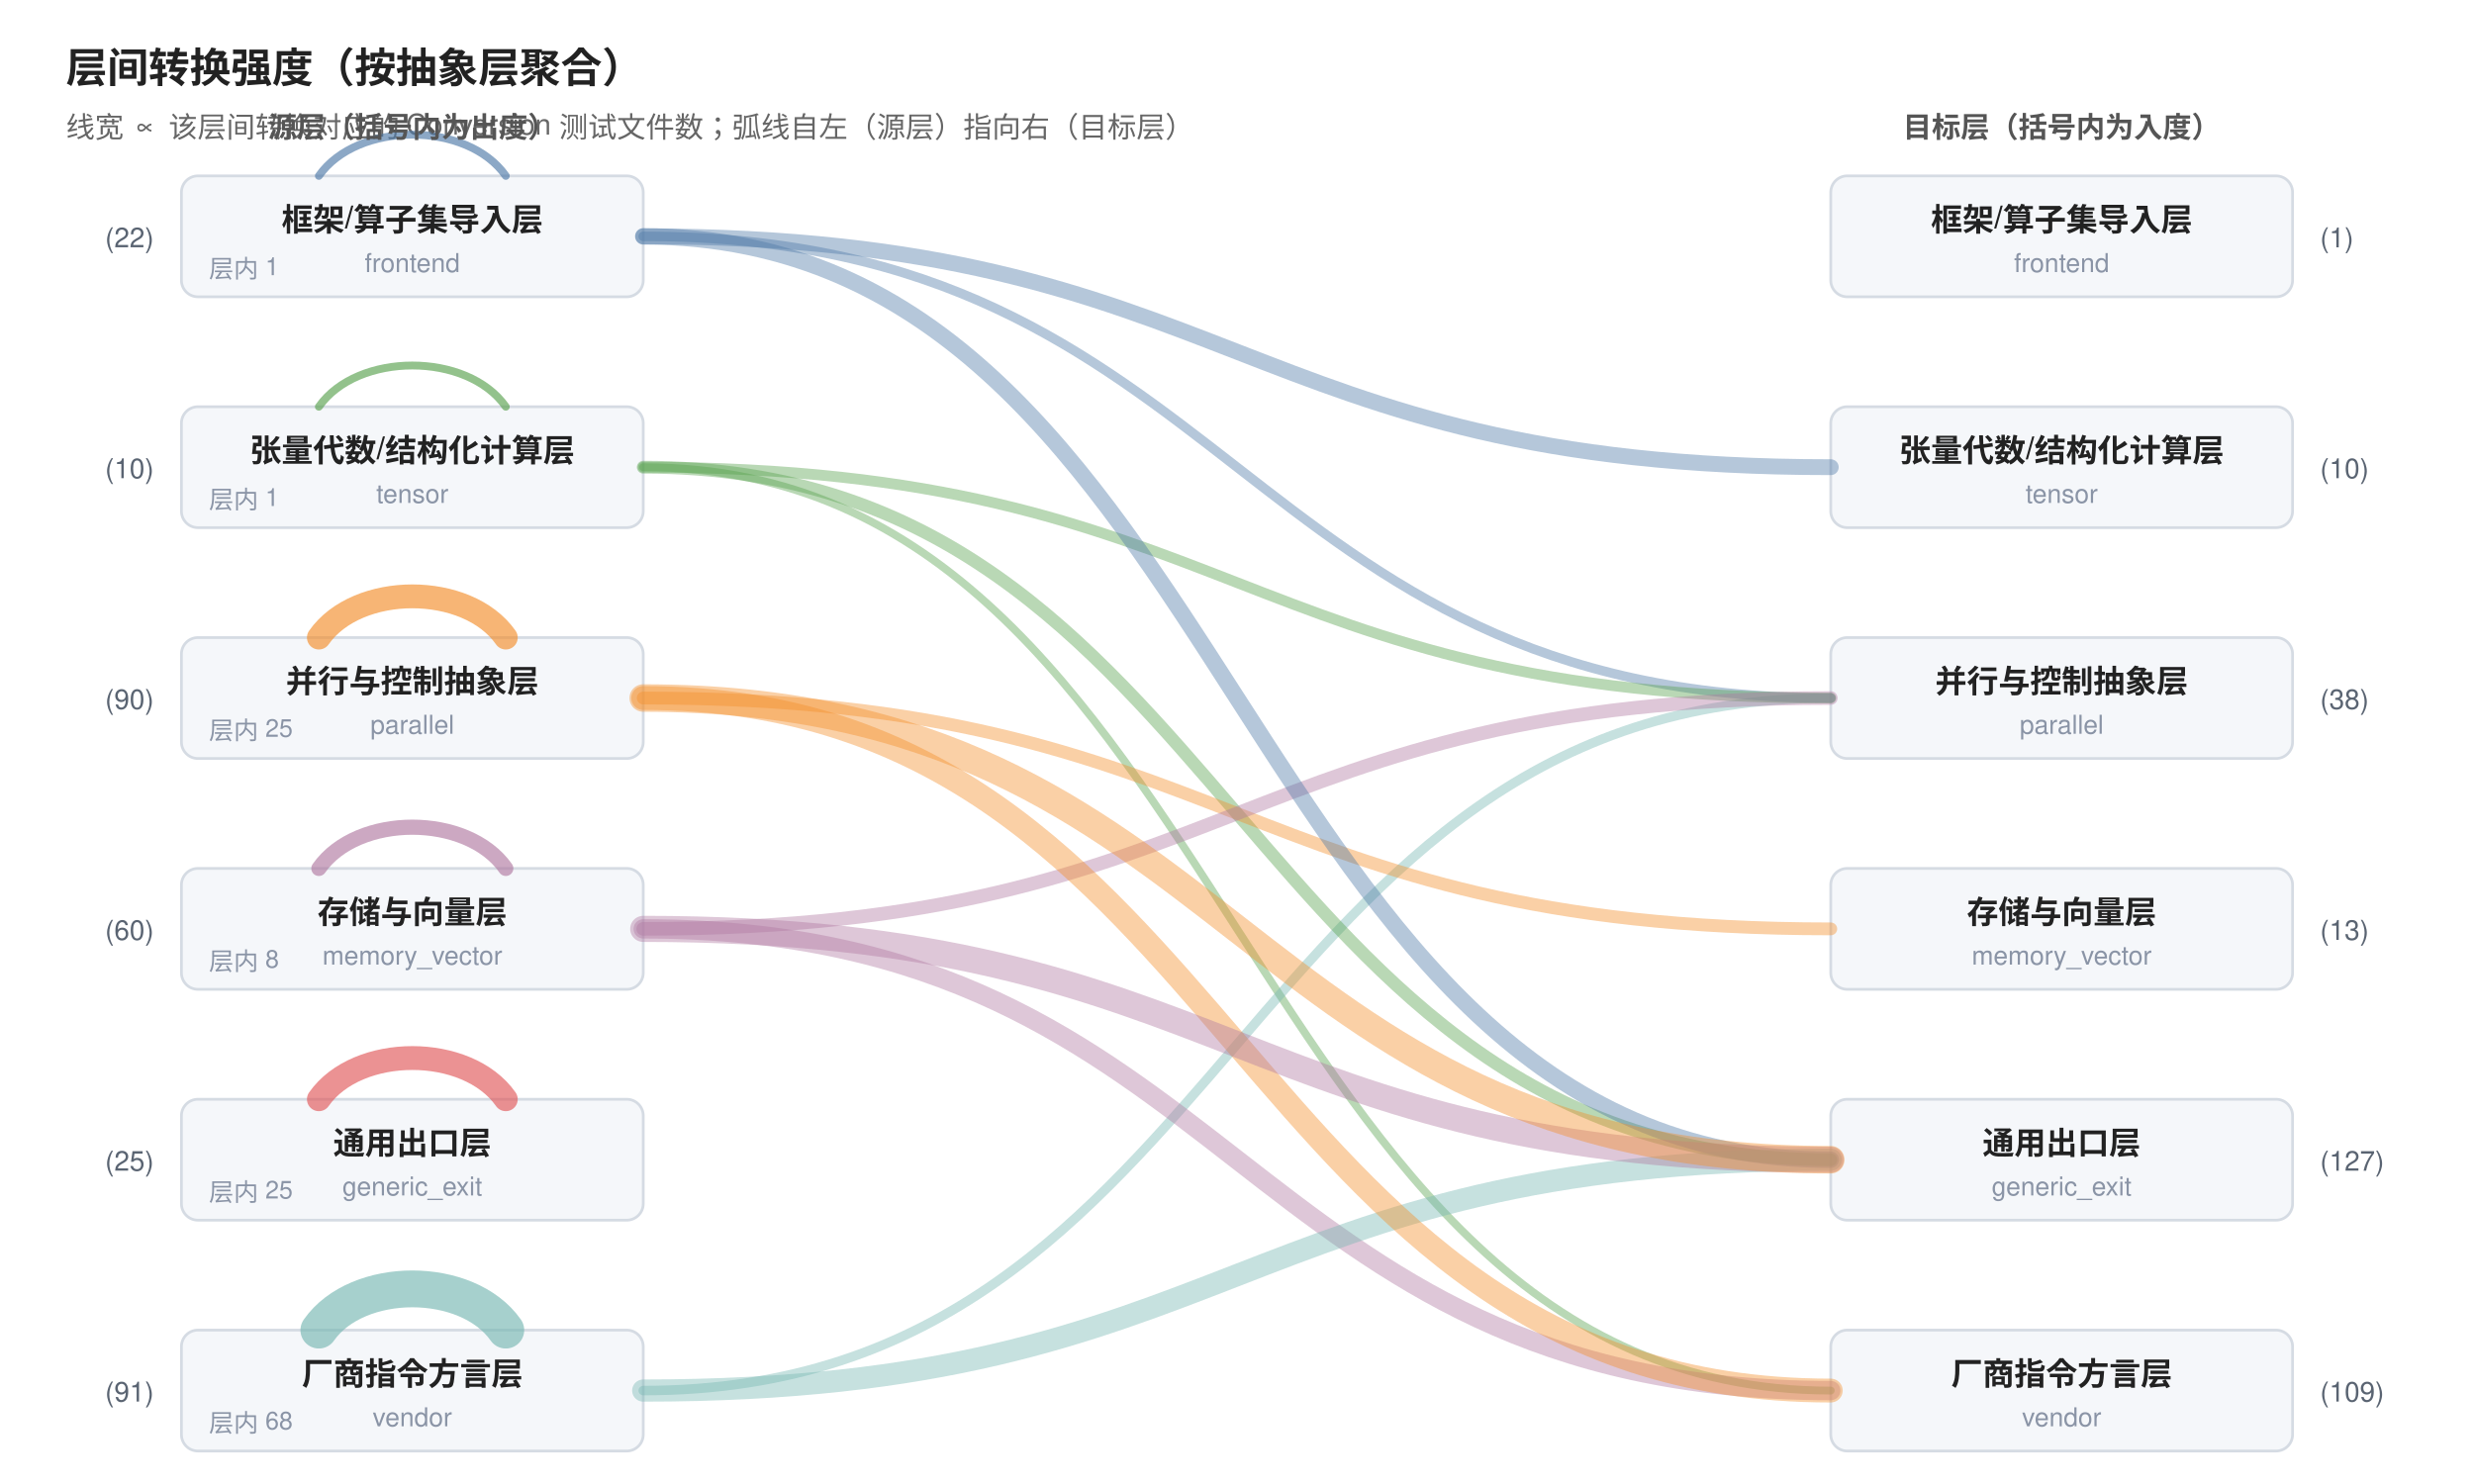
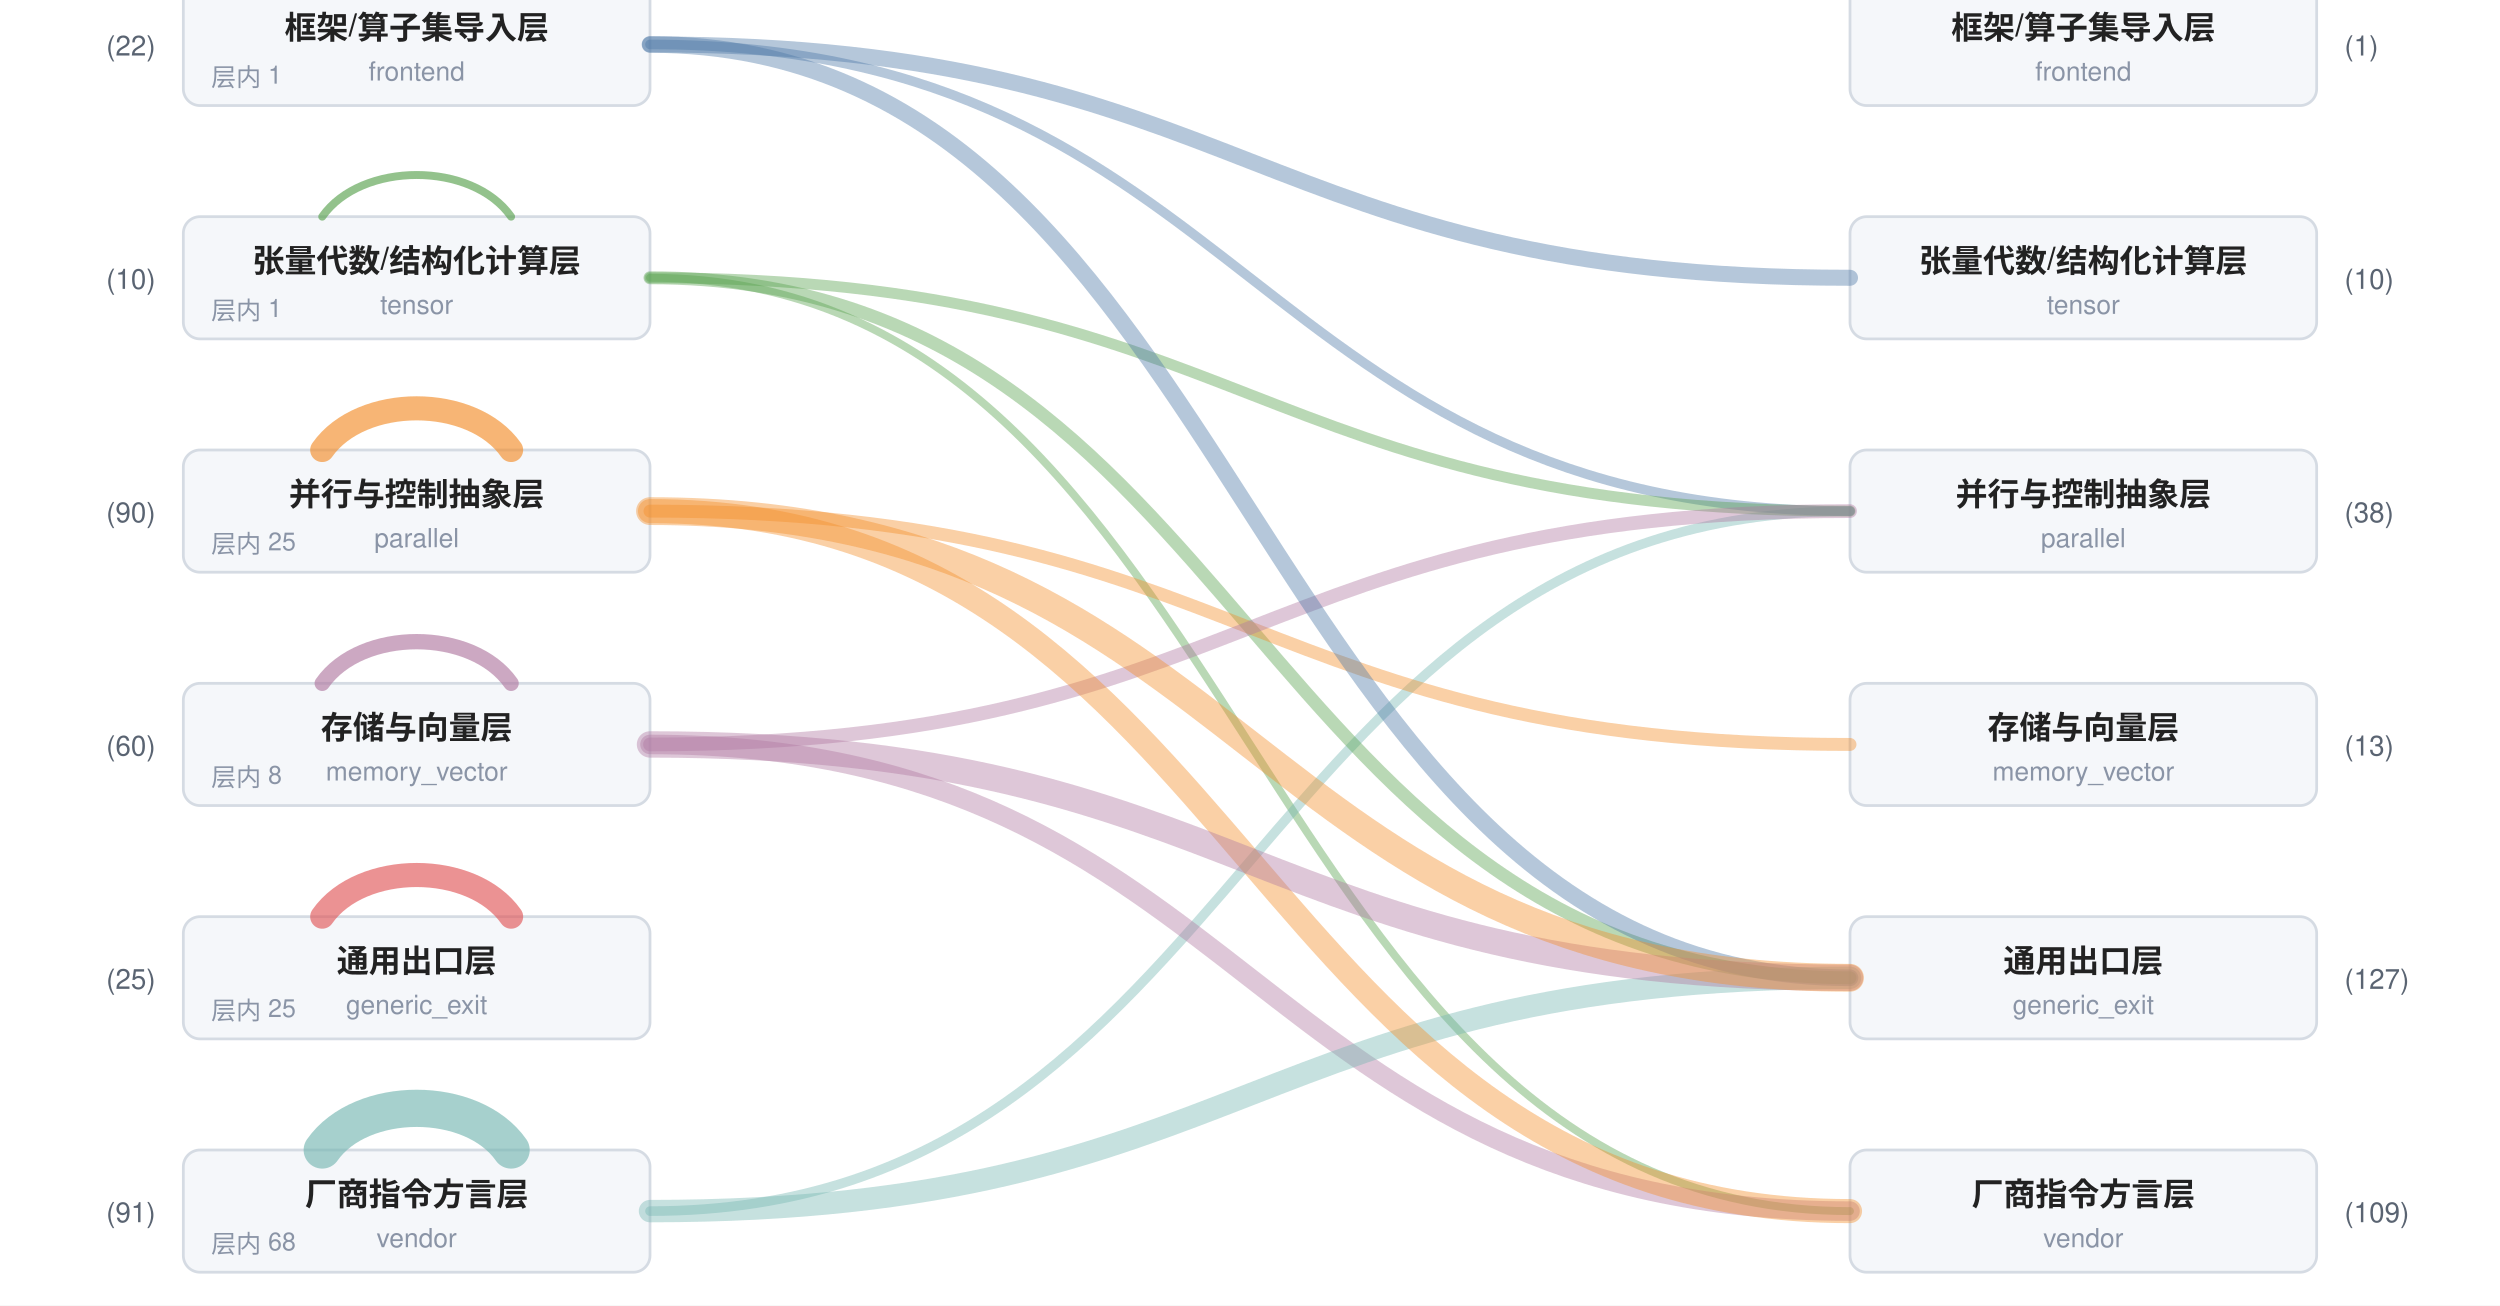
- <svg xmlns="http://www.w3.org/2000/svg" width="900" height="540" viewBox="0 0 900 540" font-family="Helvetica,Arial,sans-serif">
-   <rect width="900" height="540" fill="#ffffff" />
-   <text x="24.0" y="30.0" font-size="15" text-anchor="start" fill="#222" font-weight="bold" opacity="1.0">层间转换强度（按抽象层聚合）</text>
-   <text x="24.0" y="50.0" font-size="10.5" text-anchor="start" fill="#666" font-weight="normal" opacity="1.0">线宽 ∝ 该层间转换对应的 Conversion 测试文件数；弧线自左（源层）指向右（目标层）</text>
-   <rect x="66.0" y="64.0" width="168.0" height="44.0" rx="6" fill="#f5f7fa" stroke="#d5dbe3" stroke-width="1" opacity="1.0" />
-   <text x="150.0" y="84.0" font-size="11.5" text-anchor="middle" fill="#222" font-weight="bold" opacity="1.0">框架/算子集导入层</text>
-   <text x="150.0" y="99.0" font-size="9.5" text-anchor="middle" fill="#8a94a6" font-weight="normal" opacity="1.0">frontend</text>
-   <rect x="666.0" y="64.0" width="168.0" height="44.0" rx="6" fill="#f5f7fa" stroke="#d5dbe3" stroke-width="1" opacity="1.0" />
-   <text x="750.0" y="84.0" font-size="11.5" text-anchor="middle" fill="#222" font-weight="bold" opacity="1.0">框架/算子集导入层</text>
-   <text x="750.0" y="99.0" font-size="9.5" text-anchor="middle" fill="#8a94a6" font-weight="normal" opacity="1.0">frontend</text>
-   <rect x="66.0" y="148.0" width="168.0" height="44.0" rx="6" fill="#f5f7fa" stroke="#d5dbe3" stroke-width="1" opacity="1.0" />
-   <text x="150.0" y="168.0" font-size="11.5" text-anchor="middle" fill="#222" font-weight="bold" opacity="1.0">张量代数/结构化计算层</text>
-   <text x="150.0" y="183.0" font-size="9.5" text-anchor="middle" fill="#8a94a6" font-weight="normal" opacity="1.0">tensor</text>
-   <rect x="666.0" y="148.0" width="168.0" height="44.0" rx="6" fill="#f5f7fa" stroke="#d5dbe3" stroke-width="1" opacity="1.0" />
-   <text x="750.0" y="168.0" font-size="11.5" text-anchor="middle" fill="#222" font-weight="bold" opacity="1.0">张量代数/结构化计算层</text>
-   <text x="750.0" y="183.0" font-size="9.5" text-anchor="middle" fill="#8a94a6" font-weight="normal" opacity="1.0">tensor</text>
-   <rect x="66.0" y="232.0" width="168.0" height="44.0" rx="6" fill="#f5f7fa" stroke="#d5dbe3" stroke-width="1" opacity="1.0" />
-   <text x="150.0" y="252.0" font-size="11.5" text-anchor="middle" fill="#222" font-weight="bold" opacity="1.0">并行与控制抽象层</text>
-   <text x="150.0" y="267.0" font-size="9.5" text-anchor="middle" fill="#8a94a6" font-weight="normal" opacity="1.0">parallel</text>
-   <rect x="666.0" y="232.0" width="168.0" height="44.0" rx="6" fill="#f5f7fa" stroke="#d5dbe3" stroke-width="1" opacity="1.0" />
-   <text x="750.0" y="252.0" font-size="11.5" text-anchor="middle" fill="#222" font-weight="bold" opacity="1.0">并行与控制抽象层</text>
-   <text x="750.0" y="267.0" font-size="9.5" text-anchor="middle" fill="#8a94a6" font-weight="normal" opacity="1.0">parallel</text>
-   <rect x="66.0" y="316.0" width="168.0" height="44.0" rx="6" fill="#f5f7fa" stroke="#d5dbe3" stroke-width="1" opacity="1.0" />
-   <text x="150.0" y="336.0" font-size="11.5" text-anchor="middle" fill="#222" font-weight="bold" opacity="1.0">存储与向量层</text>
-   <text x="150.0" y="351.0" font-size="9.5" text-anchor="middle" fill="#8a94a6" font-weight="normal" opacity="1.0">memory_vector</text>
-   <rect x="666.0" y="316.0" width="168.0" height="44.0" rx="6" fill="#f5f7fa" stroke="#d5dbe3" stroke-width="1" opacity="1.0" />
-   <text x="750.0" y="336.0" font-size="11.5" text-anchor="middle" fill="#222" font-weight="bold" opacity="1.0">存储与向量层</text>
-   <text x="750.0" y="351.0" font-size="9.5" text-anchor="middle" fill="#8a94a6" font-weight="normal" opacity="1.0">memory_vector</text>
-   <rect x="66.0" y="400.0" width="168.0" height="44.0" rx="6" fill="#f5f7fa" stroke="#d5dbe3" stroke-width="1" opacity="1.0" />
-   <text x="150.0" y="420.0" font-size="11.5" text-anchor="middle" fill="#222" font-weight="bold" opacity="1.0">通用出口层</text>
-   <text x="150.0" y="435.0" font-size="9.5" text-anchor="middle" fill="#8a94a6" font-weight="normal" opacity="1.0">generic_exit</text>
-   <rect x="666.0" y="400.0" width="168.0" height="44.0" rx="6" fill="#f5f7fa" stroke="#d5dbe3" stroke-width="1" opacity="1.0" />
-   <text x="750.0" y="420.0" font-size="11.5" text-anchor="middle" fill="#222" font-weight="bold" opacity="1.0">通用出口层</text>
-   <text x="750.0" y="435.0" font-size="9.5" text-anchor="middle" fill="#8a94a6" font-weight="normal" opacity="1.0">generic_exit</text>
-   <rect x="66.0" y="484.0" width="168.0" height="44.0" rx="6" fill="#f5f7fa" stroke="#d5dbe3" stroke-width="1" opacity="1.0" />
-   <text x="150.0" y="504.0" font-size="11.5" text-anchor="middle" fill="#222" font-weight="bold" opacity="1.0">厂商指令方言层</text>
-   <text x="150.0" y="519.0" font-size="9.5" text-anchor="middle" fill="#8a94a6" font-weight="normal" opacity="1.0">vendor</text>
-   <rect x="666.0" y="484.0" width="168.0" height="44.0" rx="6" fill="#f5f7fa" stroke="#d5dbe3" stroke-width="1" opacity="1.0" />
-   <text x="750.0" y="504.0" font-size="11.5" text-anchor="middle" fill="#222" font-weight="bold" opacity="1.0">厂商指令方言层</text>
-   <text x="750.0" y="519.0" font-size="9.5" text-anchor="middle" fill="#8a94a6" font-weight="normal" opacity="1.0">vendor</text>
-   <path d="M 234.0 170.0 C 450.0 170.0 450.0 506.0 666.0 506.0" fill="none" stroke="#59A14F" stroke-width="2.855" opacity="0.42" stroke-linecap="round" />
-   <path d="M 116.0 148.0 C 130.0 128.0 170.0 128.0 184.0 148.0" fill="none" stroke="#59A14F" stroke-width="2.855" opacity="0.65" stroke-linecap="round" />
-   <text x="76.0" y="185.0" font-size="9" text-anchor="start" fill="#8a94a6" font-weight="normal" opacity="1.0">层内 1</text>
-   <path d="M 116.0 64.0 C 130.0 44.0 170.0 44.0 184.0 64.0" fill="none" stroke="#4E79A7" stroke-width="2.855" opacity="0.65" stroke-linecap="round" />
-   <text x="76.0" y="101.0" font-size="9" text-anchor="start" fill="#8a94a6" font-weight="normal" opacity="1.0">层内 1</text>
-   <path d="M 234.0 506.0 C 450.0 506.0 450.0 254.0 666.0 254.0" fill="none" stroke="#76B7B2" stroke-width="3.458" opacity="0.42" stroke-linecap="round" />
-   <path d="M 234.0 86.0 C 450.0 86.0 450.0 254.0 666.0 254.0" fill="none" stroke="#4E79A7" stroke-width="3.458" opacity="0.42" stroke-linecap="round" />
-   <path d="M 234.0 170.0 C 450.0 170.0 450.0 254.0 666.0 254.0" fill="none" stroke="#59A14F" stroke-width="3.921" opacity="0.42" stroke-linecap="round" />
-   <path d="M 234.0 170.0 C 450.0 170.0 450.0 422.0 666.0 422.0" fill="none" stroke="#59A14F" stroke-width="4.654" opacity="0.42" stroke-linecap="round" />
-   <path d="M 234.0 254.0 C 450.0 254.0 450.0 338.0 666.0 338.0" fill="none" stroke="#F28E2B" stroke-width="4.654" opacity="0.42" stroke-linecap="round" />
-   <path d="M 234.0 338.0 C 450.0 338.0 450.0 254.0 666.0 254.0" fill="none" stroke="#B07AA1" stroke-width="4.965" opacity="0.42" stroke-linecap="round" />
-   <path d="M 116.0 316.0 C 130.0 296.0 170.0 296.0 184.0 316.0" fill="none" stroke="#B07AA1" stroke-width="5.516" opacity="0.65" stroke-linecap="round" />
-   <text x="76.0" y="353.0" font-size="9" text-anchor="start" fill="#8a94a6" font-weight="normal" opacity="1.0">层内 8</text>
-   <path d="M 234.0 86.0 C 450.0 86.0 450.0 170.0 666.0 170.0" fill="none" stroke="#4E79A7" stroke-width="5.766" opacity="0.42" stroke-linecap="round" />
-   <path d="M 234.0 86.0 C 450.0 86.0 450.0 422.0 666.0 422.0" fill="none" stroke="#4E79A7" stroke-width="6.002" opacity="0.42" stroke-linecap="round" />
-   <path d="M 234.0 338.0 C 450.0 338.0 450.0 506.0 666.0 506.0" fill="none" stroke="#B07AA1" stroke-width="7.036" opacity="0.42" stroke-linecap="round" />
-   <path d="M 234.0 506.0 C 450.0 506.0 450.0 422.0 666.0 422.0" fill="none" stroke="#76B7B2" stroke-width="8.069" opacity="0.42" stroke-linecap="round" />
-   <path d="M 116.0 232.0 C 130.0 212.0 170.0 212.0 184.0 232.0" fill="none" stroke="#F28E2B" stroke-width="8.676" opacity="0.65" stroke-linecap="round" />
-   <text x="76.0" y="269.0" font-size="9" text-anchor="start" fill="#8a94a6" font-weight="normal" opacity="1.0">层内 25</text>
-   <path d="M 234.0 254.0 C 450.0 254.0 450.0 506.0 666.0 506.0" fill="none" stroke="#F28E2B" stroke-width="8.676" opacity="0.42" stroke-linecap="round" />
-   <path d="M 116.0 400.0 C 130.0 380.0 170.0 380.0 184.0 400.0" fill="none" stroke="#E15759" stroke-width="8.676" opacity="0.65" stroke-linecap="round" />
-   <text x="76.0" y="437.0" font-size="9" text-anchor="start" fill="#8a94a6" font-weight="normal" opacity="1.0">层内 25</text>
-   <path d="M 234.0 338.0 C 450.0 338.0 450.0 422.0 666.0 422.0" fill="none" stroke="#B07AA1" stroke-width="9.502" opacity="0.42" stroke-linecap="round" />
-   <path d="M 234.0 254.0 C 450.0 254.0 450.0 422.0 666.0 422.0" fill="none" stroke="#F28E2B" stroke-width="10.009" opacity="0.42" stroke-linecap="round" />
-   <path d="M 116.0 484.0 C 130.0 464.0 170.0 464.0 184.0 484.0" fill="none" stroke="#76B7B2" stroke-width="13.4" opacity="0.65" stroke-linecap="round" />
-   <text x="76.0" y="521.0" font-size="9" text-anchor="start" fill="#8a94a6" font-weight="normal" opacity="1.0">层内 68</text>
-   <text x="150.0" y="50.0" font-size="10.5" text-anchor="middle" fill="#555" font-weight="bold" opacity="1.0">源层（括号内为出度）</text>
-   <text x="750.0" y="50.0" font-size="10.5" text-anchor="middle" fill="#555" font-weight="bold" opacity="1.0">目标层（括号内为入度）</text>
-   <text x="56.0" y="90.0" font-size="10" text-anchor="end" fill="#5a6472" font-weight="normal" opacity="1.0">(22)</text>
-   <text x="844.0" y="90.0" font-size="10" text-anchor="start" fill="#5a6472" font-weight="normal" opacity="1.0">(1)</text>
-   <text x="56.0" y="174.0" font-size="10" text-anchor="end" fill="#5a6472" font-weight="normal" opacity="1.0">(10)</text>
-   <text x="844.0" y="174.0" font-size="10" text-anchor="start" fill="#5a6472" font-weight="normal" opacity="1.0">(10)</text>
-   <text x="56.0" y="258.0" font-size="10" text-anchor="end" fill="#5a6472" font-weight="normal" opacity="1.0">(90)</text>
-   <text x="844.0" y="258.0" font-size="10" text-anchor="start" fill="#5a6472" font-weight="normal" opacity="1.0">(38)</text>
-   <text x="56.0" y="342.0" font-size="10" text-anchor="end" fill="#5a6472" font-weight="normal" opacity="1.0">(60)</text>
-   <text x="844.0" y="342.0" font-size="10" text-anchor="start" fill="#5a6472" font-weight="normal" opacity="1.0">(13)</text>
-   <text x="56.0" y="426.0" font-size="10" text-anchor="end" fill="#5a6472" font-weight="normal" opacity="1.0">(25)</text>
-   <text x="844.0" y="426.0" font-size="10" text-anchor="start" fill="#5a6472" font-weight="normal" opacity="1.0">(127)</text>
-   <text x="56.0" y="510.0" font-size="10" text-anchor="end" fill="#5a6472" font-weight="normal" opacity="1.0">(91)</text>
-   <text x="844.0" y="510.0" font-size="10" text-anchor="start" fill="#5a6472" font-weight="normal" opacity="1.0">(109)</text>
+ <svg xmlns="http://www.w3.org/2000/svg" width="900" height="470" viewBox="0 0 900 470" font-family="Helvetica,Arial,sans-serif">
+   <rect width="900" height="470" fill="#ffffff" />
+   <rect x="66.0" y="-6.0" width="168.0" height="44.0" rx="6" fill="#f5f7fa" stroke="#d5dbe3" stroke-width="1" opacity="1.0" />
+   <text x="150.0" y="14.0" font-size="11.5" text-anchor="middle" fill="#222" font-weight="bold" opacity="1.0">框架/算子集导入层</text>
+   <text x="150.0" y="29.0" font-size="9.5" text-anchor="middle" fill="#8a94a6" font-weight="normal" opacity="1.0">frontend</text>
+   <rect x="666.0" y="-6.0" width="168.0" height="44.0" rx="6" fill="#f5f7fa" stroke="#d5dbe3" stroke-width="1" opacity="1.0" />
+   <text x="750.0" y="14.0" font-size="11.5" text-anchor="middle" fill="#222" font-weight="bold" opacity="1.0">框架/算子集导入层</text>
+   <text x="750.0" y="29.0" font-size="9.5" text-anchor="middle" fill="#8a94a6" font-weight="normal" opacity="1.0">frontend</text>
+   <rect x="66.0" y="78.0" width="168.0" height="44.0" rx="6" fill="#f5f7fa" stroke="#d5dbe3" stroke-width="1" opacity="1.0" />
+   <text x="150.0" y="98.0" font-size="11.5" text-anchor="middle" fill="#222" font-weight="bold" opacity="1.0">张量代数/结构化计算层</text>
+   <text x="150.0" y="113.0" font-size="9.5" text-anchor="middle" fill="#8a94a6" font-weight="normal" opacity="1.0">tensor</text>
+   <rect x="666.0" y="78.0" width="168.0" height="44.0" rx="6" fill="#f5f7fa" stroke="#d5dbe3" stroke-width="1" opacity="1.0" />
+   <text x="750.0" y="98.0" font-size="11.5" text-anchor="middle" fill="#222" font-weight="bold" opacity="1.0">张量代数/结构化计算层</text>
+   <text x="750.0" y="113.0" font-size="9.5" text-anchor="middle" fill="#8a94a6" font-weight="normal" opacity="1.0">tensor</text>
+   <rect x="66.0" y="162.0" width="168.0" height="44.0" rx="6" fill="#f5f7fa" stroke="#d5dbe3" stroke-width="1" opacity="1.0" />
+   <text x="150.0" y="182.0" font-size="11.5" text-anchor="middle" fill="#222" font-weight="bold" opacity="1.0">并行与控制抽象层</text>
+   <text x="150.0" y="197.0" font-size="9.5" text-anchor="middle" fill="#8a94a6" font-weight="normal" opacity="1.0">parallel</text>
+   <rect x="666.0" y="162.0" width="168.0" height="44.0" rx="6" fill="#f5f7fa" stroke="#d5dbe3" stroke-width="1" opacity="1.0" />
+   <text x="750.0" y="182.0" font-size="11.5" text-anchor="middle" fill="#222" font-weight="bold" opacity="1.0">并行与控制抽象层</text>
+   <text x="750.0" y="197.0" font-size="9.5" text-anchor="middle" fill="#8a94a6" font-weight="normal" opacity="1.0">parallel</text>
+   <rect x="66.0" y="246.0" width="168.0" height="44.0" rx="6" fill="#f5f7fa" stroke="#d5dbe3" stroke-width="1" opacity="1.0" />
+   <text x="150.0" y="266.0" font-size="11.5" text-anchor="middle" fill="#222" font-weight="bold" opacity="1.0">存储与向量层</text>
+   <text x="150.0" y="281.0" font-size="9.5" text-anchor="middle" fill="#8a94a6" font-weight="normal" opacity="1.0">memory_vector</text>
+   <rect x="666.0" y="246.0" width="168.0" height="44.0" rx="6" fill="#f5f7fa" stroke="#d5dbe3" stroke-width="1" opacity="1.0" />
+   <text x="750.0" y="266.0" font-size="11.5" text-anchor="middle" fill="#222" font-weight="bold" opacity="1.0">存储与向量层</text>
+   <text x="750.0" y="281.0" font-size="9.5" text-anchor="middle" fill="#8a94a6" font-weight="normal" opacity="1.0">memory_vector</text>
+   <rect x="66.0" y="330.0" width="168.0" height="44.0" rx="6" fill="#f5f7fa" stroke="#d5dbe3" stroke-width="1" opacity="1.0" />
+   <text x="150.0" y="350.0" font-size="11.5" text-anchor="middle" fill="#222" font-weight="bold" opacity="1.0">通用出口层</text>
+   <text x="150.0" y="365.0" font-size="9.5" text-anchor="middle" fill="#8a94a6" font-weight="normal" opacity="1.0">generic_exit</text>
+   <rect x="666.0" y="330.0" width="168.0" height="44.0" rx="6" fill="#f5f7fa" stroke="#d5dbe3" stroke-width="1" opacity="1.0" />
+   <text x="750.0" y="350.0" font-size="11.5" text-anchor="middle" fill="#222" font-weight="bold" opacity="1.0">通用出口层</text>
+   <text x="750.0" y="365.0" font-size="9.5" text-anchor="middle" fill="#8a94a6" font-weight="normal" opacity="1.0">generic_exit</text>
+   <rect x="66.0" y="414.0" width="168.0" height="44.0" rx="6" fill="#f5f7fa" stroke="#d5dbe3" stroke-width="1" opacity="1.0" />
+   <text x="150.0" y="434.0" font-size="11.5" text-anchor="middle" fill="#222" font-weight="bold" opacity="1.0">厂商指令方言层</text>
+   <text x="150.0" y="449.0" font-size="9.5" text-anchor="middle" fill="#8a94a6" font-weight="normal" opacity="1.0">vendor</text>
+   <rect x="666.0" y="414.0" width="168.0" height="44.0" rx="6" fill="#f5f7fa" stroke="#d5dbe3" stroke-width="1" opacity="1.0" />
+   <text x="750.0" y="434.0" font-size="11.5" text-anchor="middle" fill="#222" font-weight="bold" opacity="1.0">厂商指令方言层</text>
+   <text x="750.0" y="449.0" font-size="9.5" text-anchor="middle" fill="#8a94a6" font-weight="normal" opacity="1.0">vendor</text>
+   <path d="M 234.0 100.0 C 450.0 100.0 450.0 436.0 666.0 436.0" fill="none" stroke="#59A14F" stroke-width="2.855" opacity="0.42" stroke-linecap="round" />
+   <path d="M 116.0 78.0 C 130.0 58.0 170.0 58.0 184.0 78.0" fill="none" stroke="#59A14F" stroke-width="2.855" opacity="0.65" stroke-linecap="round" />
+   <text x="76.0" y="115.0" font-size="9" text-anchor="start" fill="#8a94a6" font-weight="normal" opacity="1.0">层内 1</text>
+   <path d="M 116.0 -6.0 C 130.0 -26.0 170.0 -26.0 184.0 -6.0" fill="none" stroke="#4E79A7" stroke-width="2.855" opacity="0.65" stroke-linecap="round" />
+   <text x="76.0" y="31.0" font-size="9" text-anchor="start" fill="#8a94a6" font-weight="normal" opacity="1.0">层内 1</text>
+   <path d="M 234.0 436.0 C 450.0 436.0 450.0 184.0 666.0 184.0" fill="none" stroke="#76B7B2" stroke-width="3.458" opacity="0.42" stroke-linecap="round" />
+   <path d="M 234.0 16.0 C 450.0 16.0 450.0 184.0 666.0 184.0" fill="none" stroke="#4E79A7" stroke-width="3.458" opacity="0.42" stroke-linecap="round" />
+   <path d="M 234.0 100.0 C 450.0 100.0 450.0 184.0 666.0 184.0" fill="none" stroke="#59A14F" stroke-width="3.921" opacity="0.42" stroke-linecap="round" />
+   <path d="M 234.0 100.0 C 450.0 100.0 450.0 352.0 666.0 352.0" fill="none" stroke="#59A14F" stroke-width="4.654" opacity="0.42" stroke-linecap="round" />
+   <path d="M 234.0 184.0 C 450.0 184.0 450.0 268.0 666.0 268.0" fill="none" stroke="#F28E2B" stroke-width="4.654" opacity="0.42" stroke-linecap="round" />
+   <path d="M 234.0 268.0 C 450.0 268.0 450.0 184.0 666.0 184.0" fill="none" stroke="#B07AA1" stroke-width="4.965" opacity="0.42" stroke-linecap="round" />
+   <path d="M 116.0 246.0 C 130.0 226.0 170.0 226.0 184.0 246.0" fill="none" stroke="#B07AA1" stroke-width="5.516" opacity="0.65" stroke-linecap="round" />
+   <text x="76.0" y="283.0" font-size="9" text-anchor="start" fill="#8a94a6" font-weight="normal" opacity="1.0">层内 8</text>
+   <path d="M 234.0 16.0 C 450.0 16.0 450.0 100.0 666.0 100.0" fill="none" stroke="#4E79A7" stroke-width="5.766" opacity="0.42" stroke-linecap="round" />
+   <path d="M 234.0 16.0 C 450.0 16.0 450.0 352.0 666.0 352.0" fill="none" stroke="#4E79A7" stroke-width="6.002" opacity="0.42" stroke-linecap="round" />
+   <path d="M 234.0 268.0 C 450.0 268.0 450.0 436.0 666.0 436.0" fill="none" stroke="#B07AA1" stroke-width="7.036" opacity="0.42" stroke-linecap="round" />
+   <path d="M 234.0 436.0 C 450.0 436.0 450.0 352.0 666.0 352.0" fill="none" stroke="#76B7B2" stroke-width="8.069" opacity="0.42" stroke-linecap="round" />
+   <path d="M 116.0 162.0 C 130.0 142.0 170.0 142.0 184.0 162.0" fill="none" stroke="#F28E2B" stroke-width="8.676" opacity="0.65" stroke-linecap="round" />
+   <text x="76.0" y="199.0" font-size="9" text-anchor="start" fill="#8a94a6" font-weight="normal" opacity="1.0">层内 25</text>
+   <path d="M 234.0 184.0 C 450.0 184.0 450.0 436.0 666.0 436.0" fill="none" stroke="#F28E2B" stroke-width="8.676" opacity="0.42" stroke-linecap="round" />
+   <path d="M 116.0 330.0 C 130.0 310.0 170.0 310.0 184.0 330.0" fill="none" stroke="#E15759" stroke-width="8.676" opacity="0.65" stroke-linecap="round" />
+   <text x="76.0" y="367.0" font-size="9" text-anchor="start" fill="#8a94a6" font-weight="normal" opacity="1.0">层内 25</text>
+   <path d="M 234.0 268.0 C 450.0 268.0 450.0 352.0 666.0 352.0" fill="none" stroke="#B07AA1" stroke-width="9.502" opacity="0.42" stroke-linecap="round" />
+   <path d="M 234.0 184.0 C 450.0 184.0 450.0 352.0 666.0 352.0" fill="none" stroke="#F28E2B" stroke-width="10.009" opacity="0.42" stroke-linecap="round" />
+   <path d="M 116.0 414.0 C 130.0 394.0 170.0 394.0 184.0 414.0" fill="none" stroke="#76B7B2" stroke-width="13.4" opacity="0.65" stroke-linecap="round" />
+   <text x="76.0" y="451.0" font-size="9" text-anchor="start" fill="#8a94a6" font-weight="normal" opacity="1.0">层内 68</text>
+   <text x="56.0" y="20.0" font-size="10" text-anchor="end" fill="#5a6472" font-weight="normal" opacity="1.0">(22)</text>
+   <text x="844.0" y="20.0" font-size="10" text-anchor="start" fill="#5a6472" font-weight="normal" opacity="1.0">(1)</text>
+   <text x="56.0" y="104.0" font-size="10" text-anchor="end" fill="#5a6472" font-weight="normal" opacity="1.0">(10)</text>
+   <text x="844.0" y="104.0" font-size="10" text-anchor="start" fill="#5a6472" font-weight="normal" opacity="1.0">(10)</text>
+   <text x="56.0" y="188.0" font-size="10" text-anchor="end" fill="#5a6472" font-weight="normal" opacity="1.0">(90)</text>
+   <text x="844.0" y="188.0" font-size="10" text-anchor="start" fill="#5a6472" font-weight="normal" opacity="1.0">(38)</text>
+   <text x="56.0" y="272.0" font-size="10" text-anchor="end" fill="#5a6472" font-weight="normal" opacity="1.0">(60)</text>
+   <text x="844.0" y="272.0" font-size="10" text-anchor="start" fill="#5a6472" font-weight="normal" opacity="1.0">(13)</text>
+   <text x="56.0" y="356.0" font-size="10" text-anchor="end" fill="#5a6472" font-weight="normal" opacity="1.0">(25)</text>
+   <text x="844.0" y="356.0" font-size="10" text-anchor="start" fill="#5a6472" font-weight="normal" opacity="1.0">(127)</text>
+   <text x="56.0" y="440.0" font-size="10" text-anchor="end" fill="#5a6472" font-weight="normal" opacity="1.0">(91)</text>
+   <text x="844.0" y="440.0" font-size="10" text-anchor="start" fill="#5a6472" font-weight="normal" opacity="1.0">(109)</text>
</svg>
